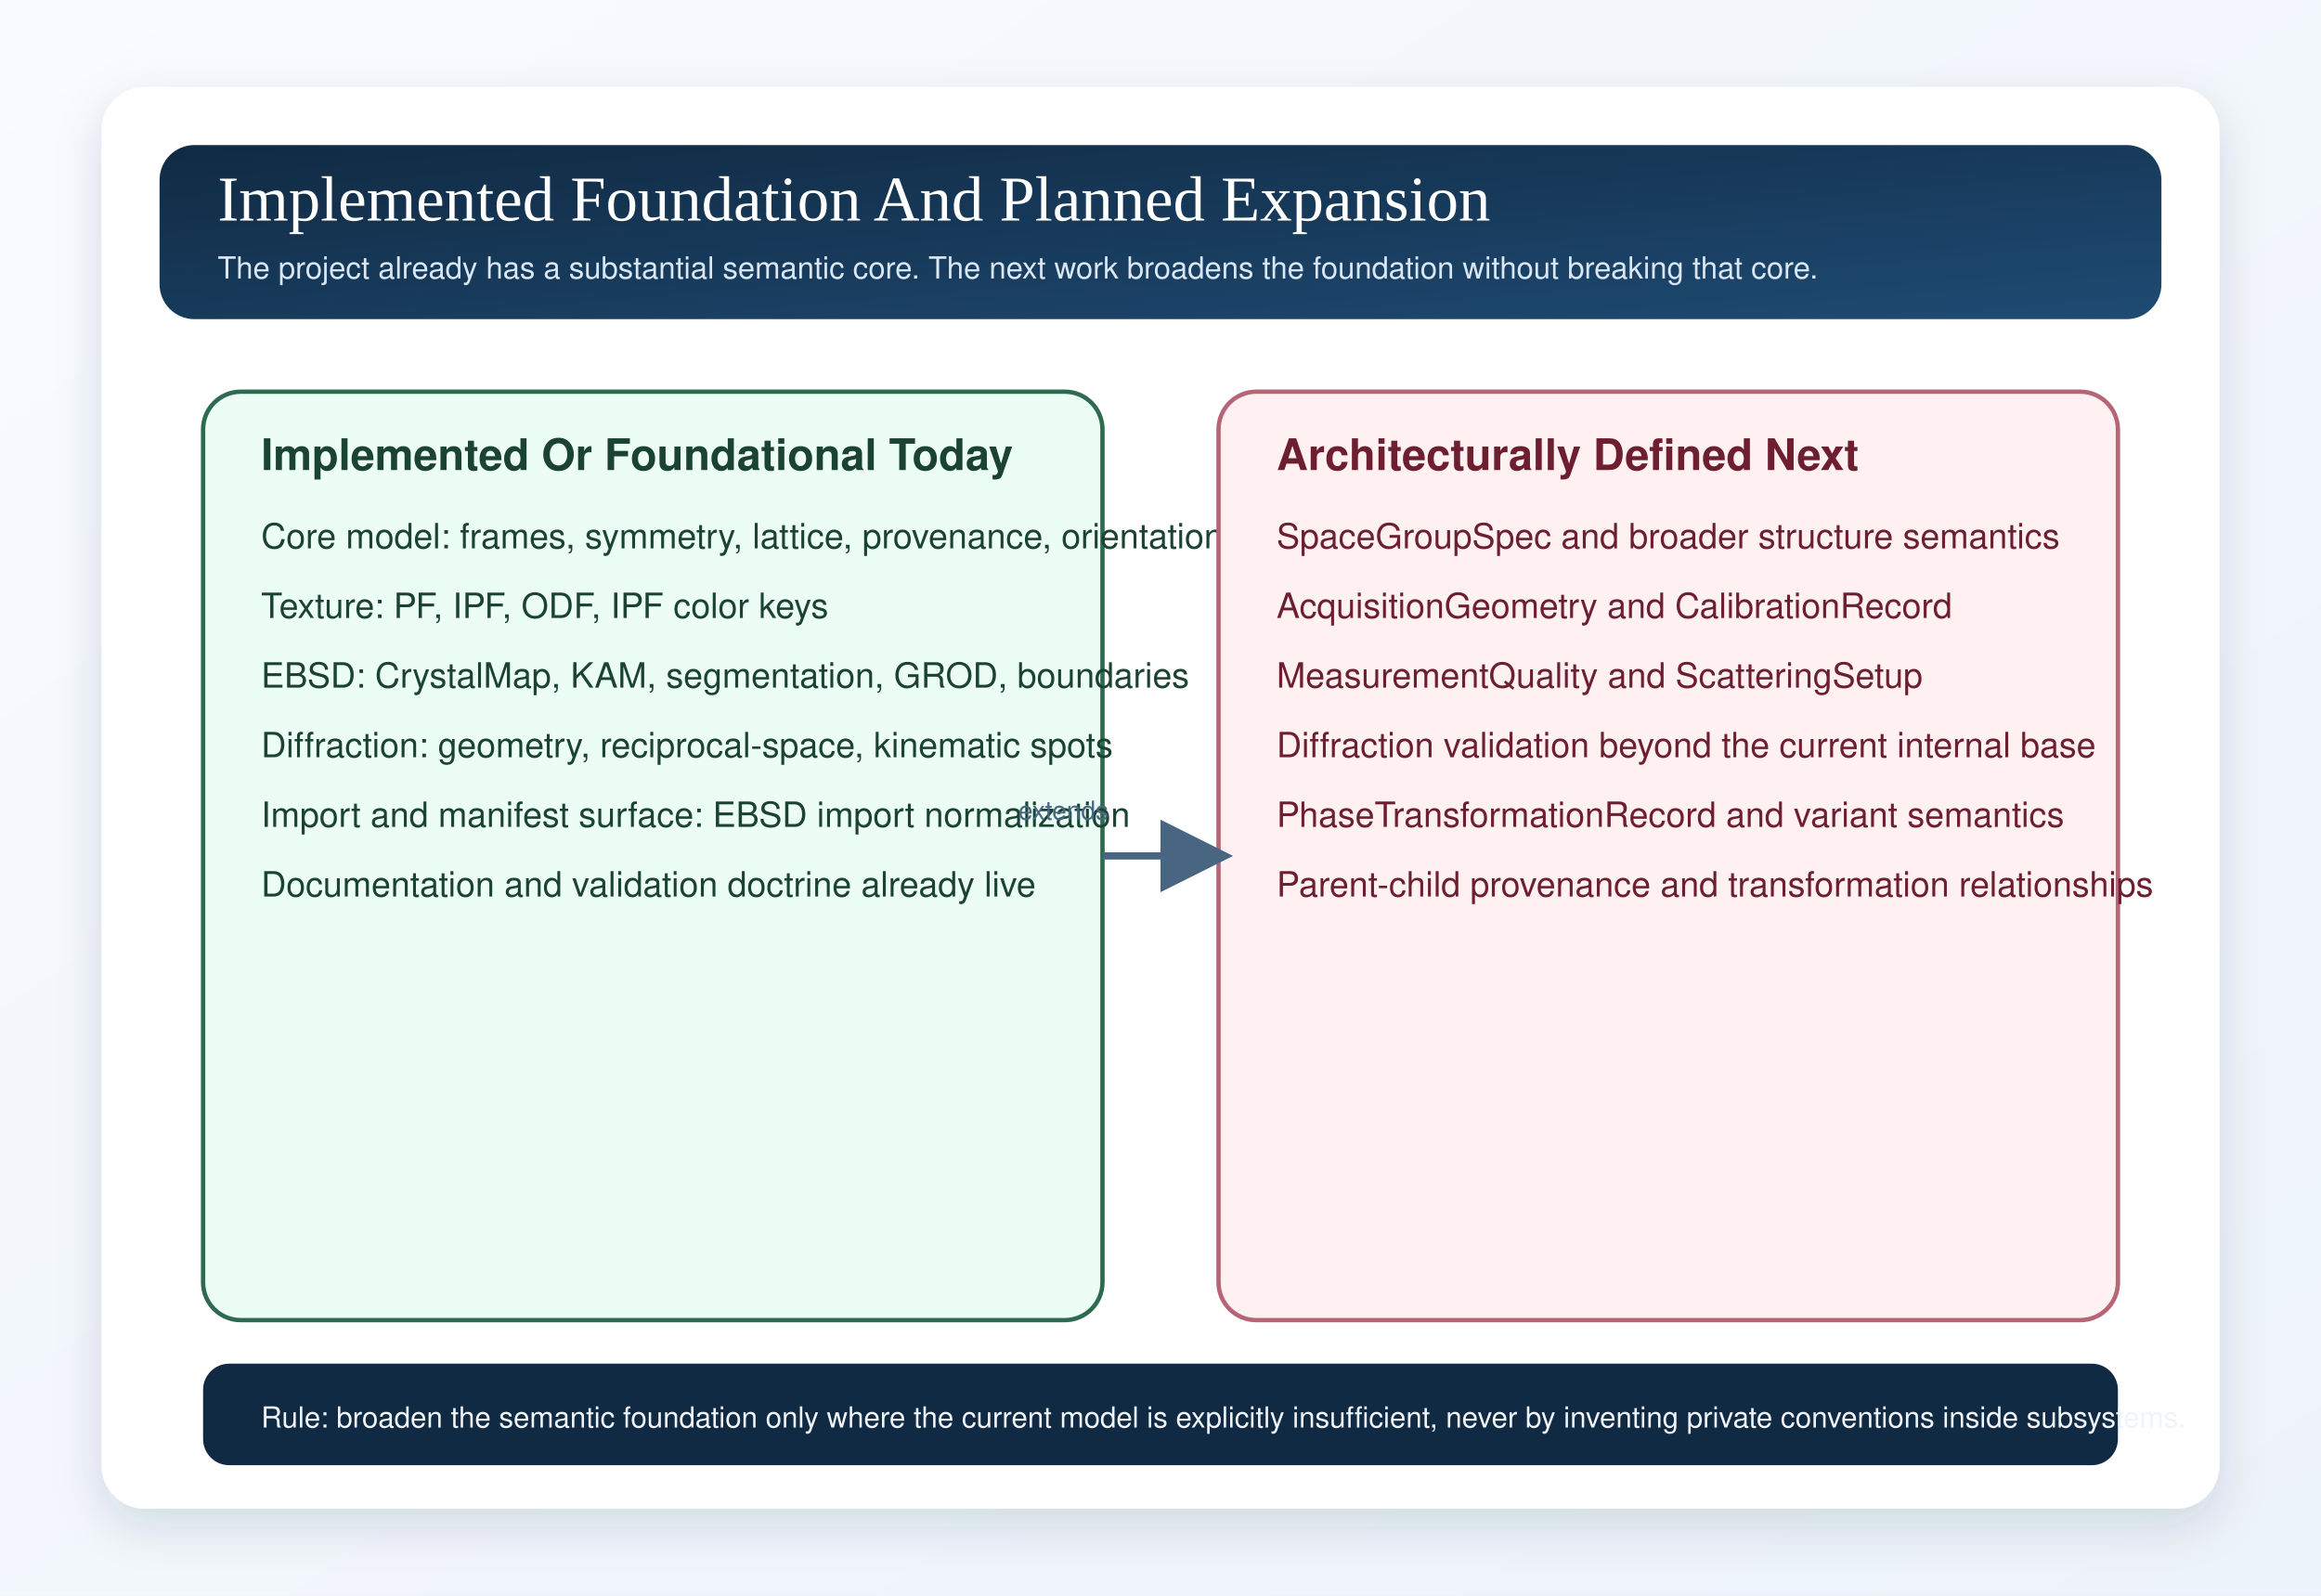
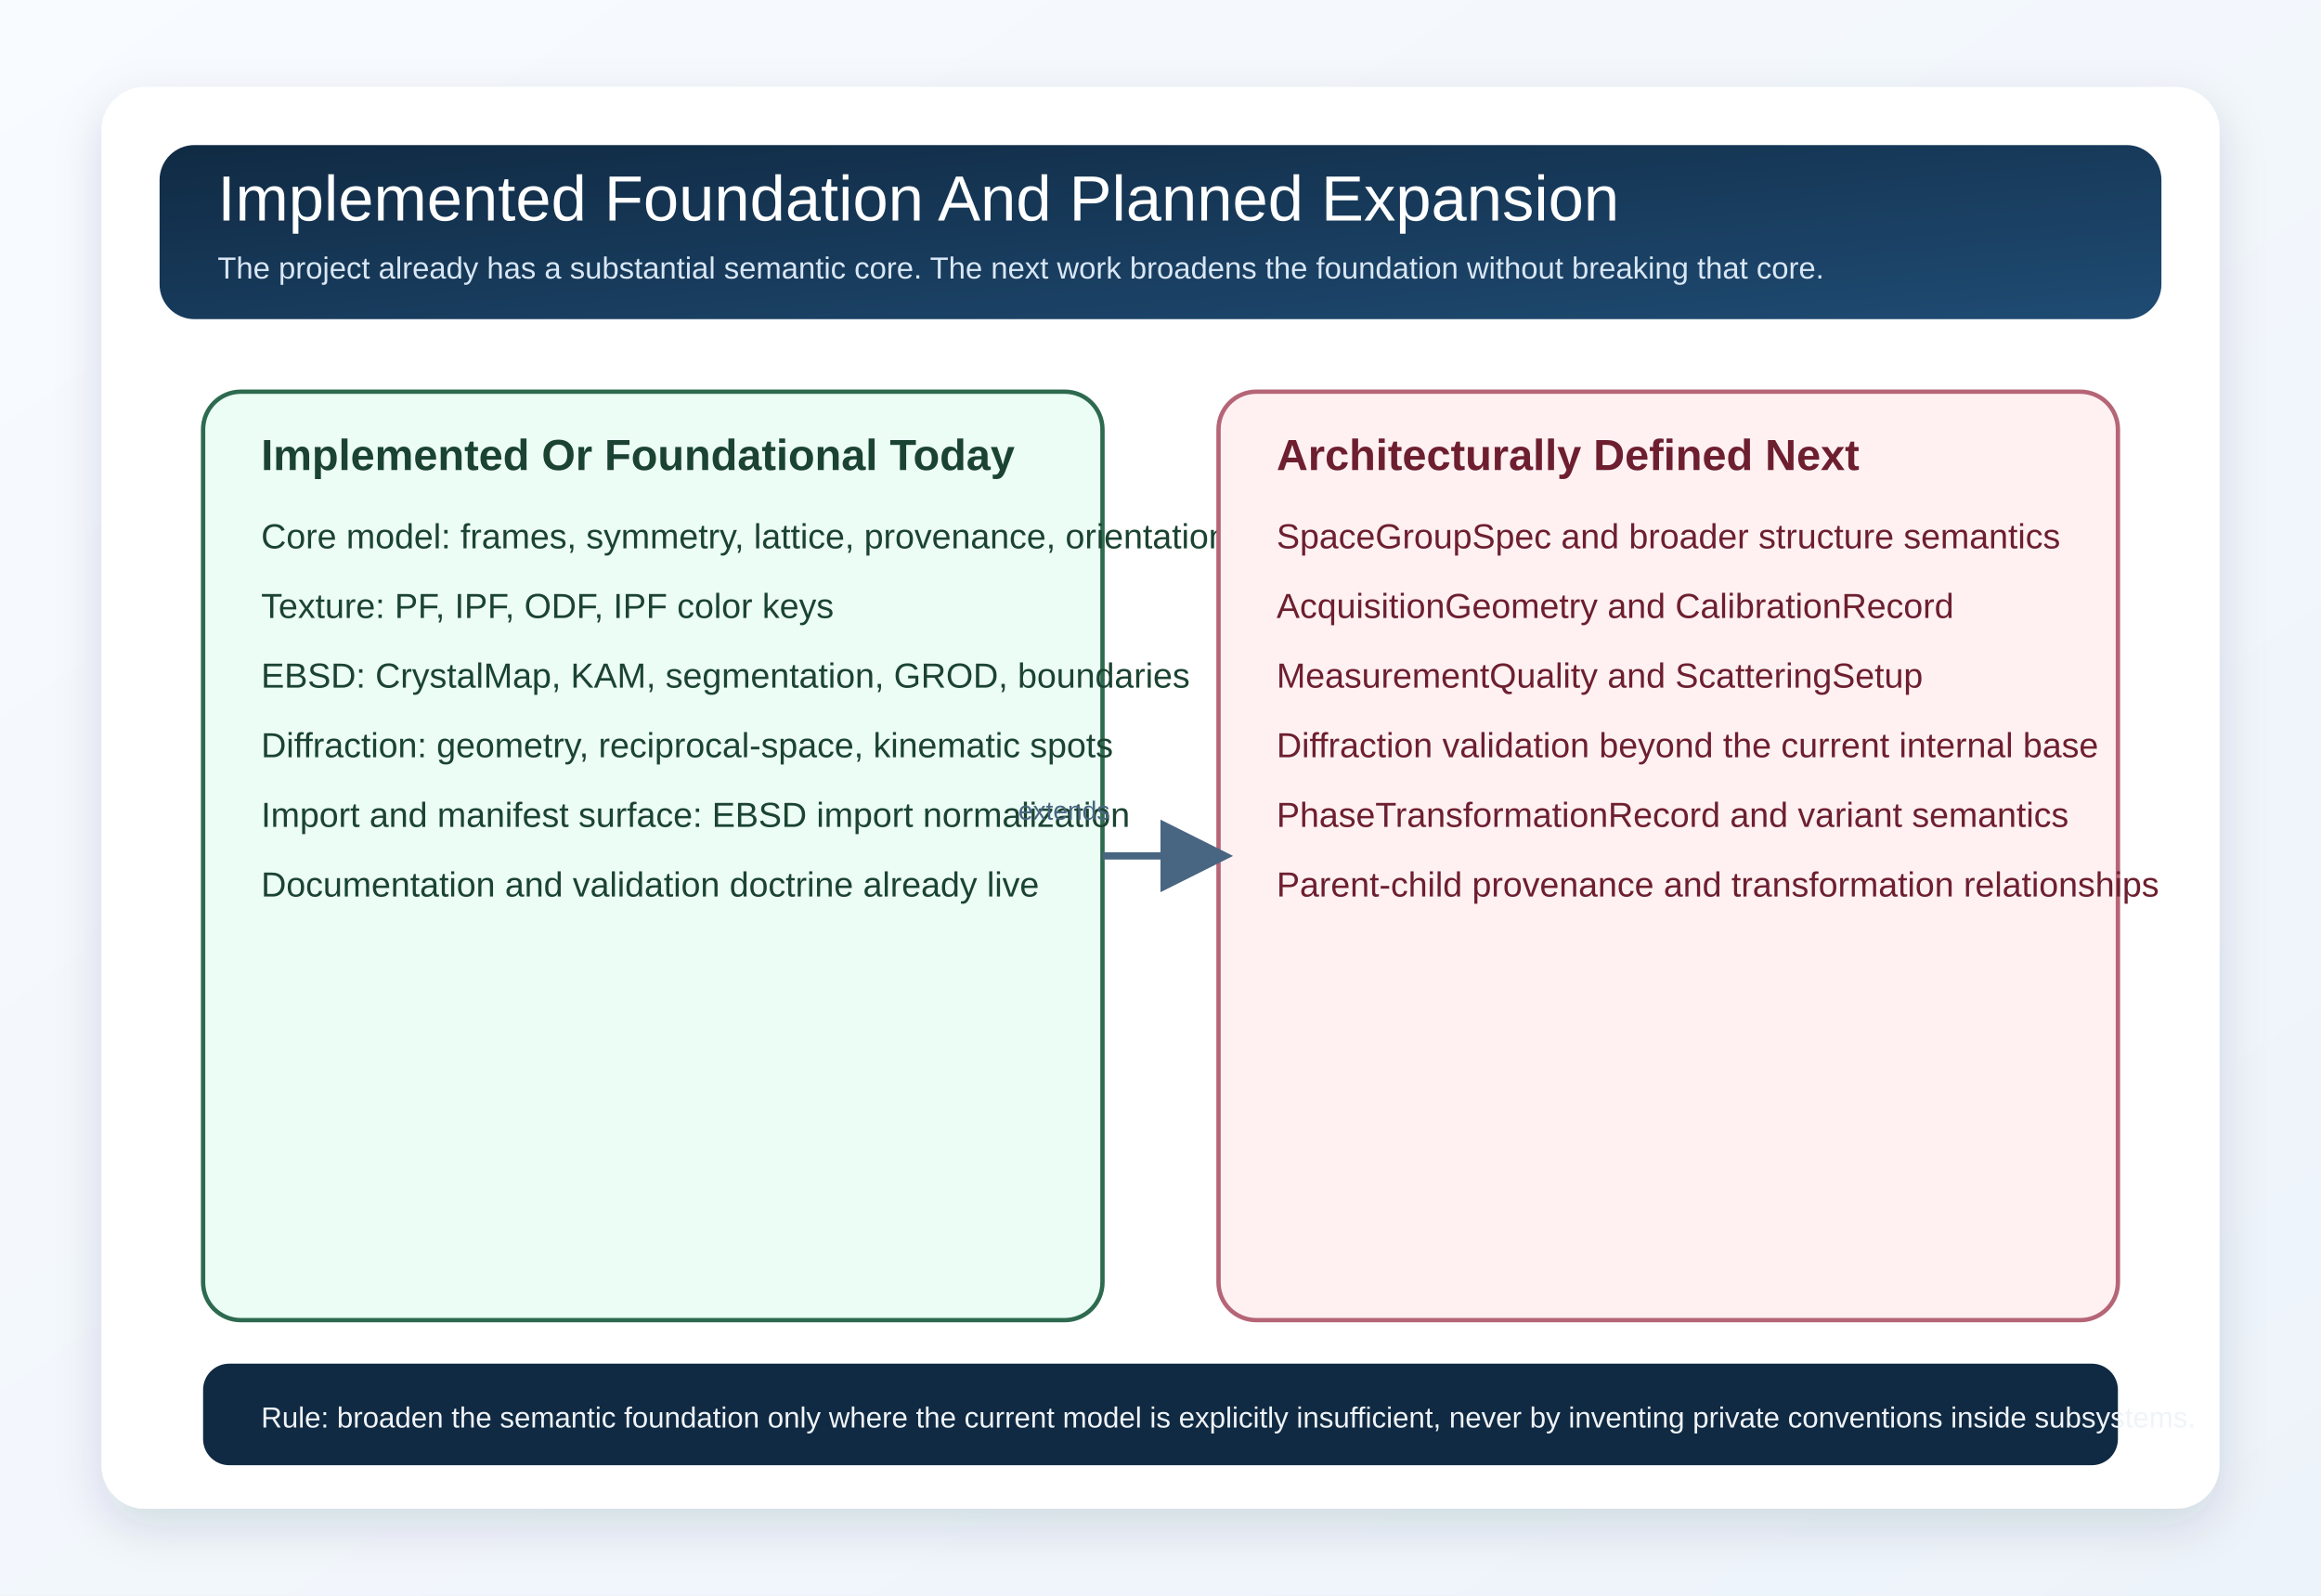
<svg xmlns="http://www.w3.org/2000/svg" width="1600" height="1100" viewBox="0 0 1600 1100" role="img" aria-labelledby="title desc">
  <defs>
    <linearGradient id="bg" x1="0" y1="0" x2="1" y2="1">
      <stop offset="0%" stop-color="#f8fbff" />
      <stop offset="100%" stop-color="#edf3fa" />
    </linearGradient>
    <linearGradient id="header" x1="0" y1="0" x2="1" y2="1">
      <stop offset="0%" stop-color="#102a43" />
      <stop offset="100%" stop-color="#1f4b73" />
    </linearGradient>
    <filter id="shadow" x="-20%" y="-20%" width="140%" height="140%">
      <feDropShadow dx="0" dy="12" stdDeviation="16" flood-color="#102a43" flood-opacity="0.14" />
    </filter>
    <marker id="arrow" markerWidth="10" markerHeight="10" refX="8" refY="5" orient="auto">
      <path d="M0,0 L10,5 L0,10 z" fill="#486581" />
    </marker>
  </defs>
  <rect width="1600" height="1100" fill="url(#bg)" />
  <rect x="70" y="60" rx="30" ry="30" width="1460" height="980" fill="#ffffff" filter="url(#shadow)" />
  <rect x="110" y="100" rx="24" ry="24" width="1380" height="120" fill="url(#header)" />
-   <text x="150" y="152" font-family="Georgia, 'Times New Roman', serif" font-size="44" fill="#ffffff">Implemented Foundation And Planned Expansion</text>
-   <text x="150" y="192" font-family="Helvetica, Arial, sans-serif" font-size="21" fill="#d9e7f5">
+   <text x="150" y="152" font-family="Arial, Helvetica, sans-serif" font-size="44" fill="#ffffff">Implemented Foundation And Planned Expansion</text>
+   <text x="150" y="192" font-family="Arial, Helvetica, sans-serif" font-size="21" fill="#d9e7f5">
    The project already has a substantial semantic core. The next work broadens the foundation without breaking that core.
  </text>
  <rect x="140" y="270" rx="26" ry="26" width="620" height="640" fill="#ecfdf5" stroke="#2d6a4f" stroke-width="3" />
-   <text x="180" y="324" font-family="Helvetica, Arial, sans-serif" font-size="30" font-weight="700" fill="#1b4332">Implemented Or Foundational Today</text>
-   <text x="180" y="378" font-family="Helvetica, Arial, sans-serif" font-size="24" fill="#1b4332">Core model: frames, symmetry, lattice, provenance, orientation</text>
-   <text x="180" y="426" font-family="Helvetica, Arial, sans-serif" font-size="24" fill="#1b4332">Texture: PF, IPF, ODF, IPF color keys</text>
-   <text x="180" y="474" font-family="Helvetica, Arial, sans-serif" font-size="24" fill="#1b4332">EBSD: CrystalMap, KAM, segmentation, GROD, boundaries</text>
-   <text x="180" y="522" font-family="Helvetica, Arial, sans-serif" font-size="24" fill="#1b4332">Diffraction: geometry, reciprocal-space, kinematic spots</text>
-   <text x="180" y="570" font-family="Helvetica, Arial, sans-serif" font-size="24" fill="#1b4332">Import and manifest surface: EBSD import normalization</text>
-   <text x="180" y="618" font-family="Helvetica, Arial, sans-serif" font-size="24" fill="#1b4332">Documentation and validation doctrine already live</text>
+   <text x="180" y="324" font-family="Arial, Helvetica, sans-serif" font-size="30" font-weight="700" fill="#1b4332">Implemented Or Foundational Today</text>
+   <text x="180" y="378" font-family="Arial, Helvetica, sans-serif" font-size="24" fill="#1b4332">Core model: frames, symmetry, lattice, provenance, orientation</text>
+   <text x="180" y="426" font-family="Arial, Helvetica, sans-serif" font-size="24" fill="#1b4332">Texture: PF, IPF, ODF, IPF color keys</text>
+   <text x="180" y="474" font-family="Arial, Helvetica, sans-serif" font-size="24" fill="#1b4332">EBSD: CrystalMap, KAM, segmentation, GROD, boundaries</text>
+   <text x="180" y="522" font-family="Arial, Helvetica, sans-serif" font-size="24" fill="#1b4332">Diffraction: geometry, reciprocal-space, kinematic spots</text>
+   <text x="180" y="570" font-family="Arial, Helvetica, sans-serif" font-size="24" fill="#1b4332">Import and manifest surface: EBSD import normalization</text>
+   <text x="180" y="618" font-family="Arial, Helvetica, sans-serif" font-size="24" fill="#1b4332">Documentation and validation doctrine already live</text>
  <rect x="840" y="270" rx="26" ry="26" width="620" height="640" fill="#fff1f2" stroke="#b56576" stroke-width="3" />
-   <text x="880" y="324" font-family="Helvetica, Arial, sans-serif" font-size="30" font-weight="700" fill="#6d1f2f">Architecturally Defined Next</text>
-   <text x="880" y="378" font-family="Helvetica, Arial, sans-serif" font-size="24" fill="#6d1f2f">SpaceGroupSpec and broader structure semantics</text>
-   <text x="880" y="426" font-family="Helvetica, Arial, sans-serif" font-size="24" fill="#6d1f2f">AcquisitionGeometry and CalibrationRecord</text>
-   <text x="880" y="474" font-family="Helvetica, Arial, sans-serif" font-size="24" fill="#6d1f2f">MeasurementQuality and ScatteringSetup</text>
-   <text x="880" y="522" font-family="Helvetica, Arial, sans-serif" font-size="24" fill="#6d1f2f">Diffraction validation beyond the current internal base</text>
-   <text x="880" y="570" font-family="Helvetica, Arial, sans-serif" font-size="24" fill="#6d1f2f">PhaseTransformationRecord and variant semantics</text>
-   <text x="880" y="618" font-family="Helvetica, Arial, sans-serif" font-size="24" fill="#6d1f2f">Parent-child provenance and transformation relationships</text>
+   <text x="880" y="324" font-family="Arial, Helvetica, sans-serif" font-size="30" font-weight="700" fill="#6d1f2f">Architecturally Defined Next</text>
+   <text x="880" y="378" font-family="Arial, Helvetica, sans-serif" font-size="24" fill="#6d1f2f">SpaceGroupSpec and broader structure semantics</text>
+   <text x="880" y="426" font-family="Arial, Helvetica, sans-serif" font-size="24" fill="#6d1f2f">AcquisitionGeometry and CalibrationRecord</text>
+   <text x="880" y="474" font-family="Arial, Helvetica, sans-serif" font-size="24" fill="#6d1f2f">MeasurementQuality and ScatteringSetup</text>
+   <text x="880" y="522" font-family="Arial, Helvetica, sans-serif" font-size="24" fill="#6d1f2f">Diffraction validation beyond the current internal base</text>
+   <text x="880" y="570" font-family="Arial, Helvetica, sans-serif" font-size="24" fill="#6d1f2f">PhaseTransformationRecord and variant semantics</text>
+   <text x="880" y="618" font-family="Arial, Helvetica, sans-serif" font-size="24" fill="#6d1f2f">Parent-child provenance and transformation relationships</text>
  <line x1="760" y1="590" x2="840" y2="590" stroke="#486581" stroke-width="5" marker-end="url(#arrow)" />
-   <text x="702" y="565" font-family="Helvetica, Arial, sans-serif" font-size="18" fill="#486581">extends</text>
+   <text x="702" y="565" font-family="Arial, Helvetica, sans-serif" font-size="18" fill="#486581">extends</text>
  <rect x="140" y="940" rx="18" ry="18" width="1320" height="70" fill="#102a43" />
-   <text x="180" y="984" font-family="Helvetica, Arial, sans-serif" font-size="20" fill="#f0f4f8">
+   <text x="180" y="984" font-family="Arial, Helvetica, sans-serif" font-size="20" fill="#f0f4f8">
    Rule: broaden the semantic foundation only where the current model is explicitly insufficient, never by inventing private conventions inside subsystems.
  </text>
</svg>
